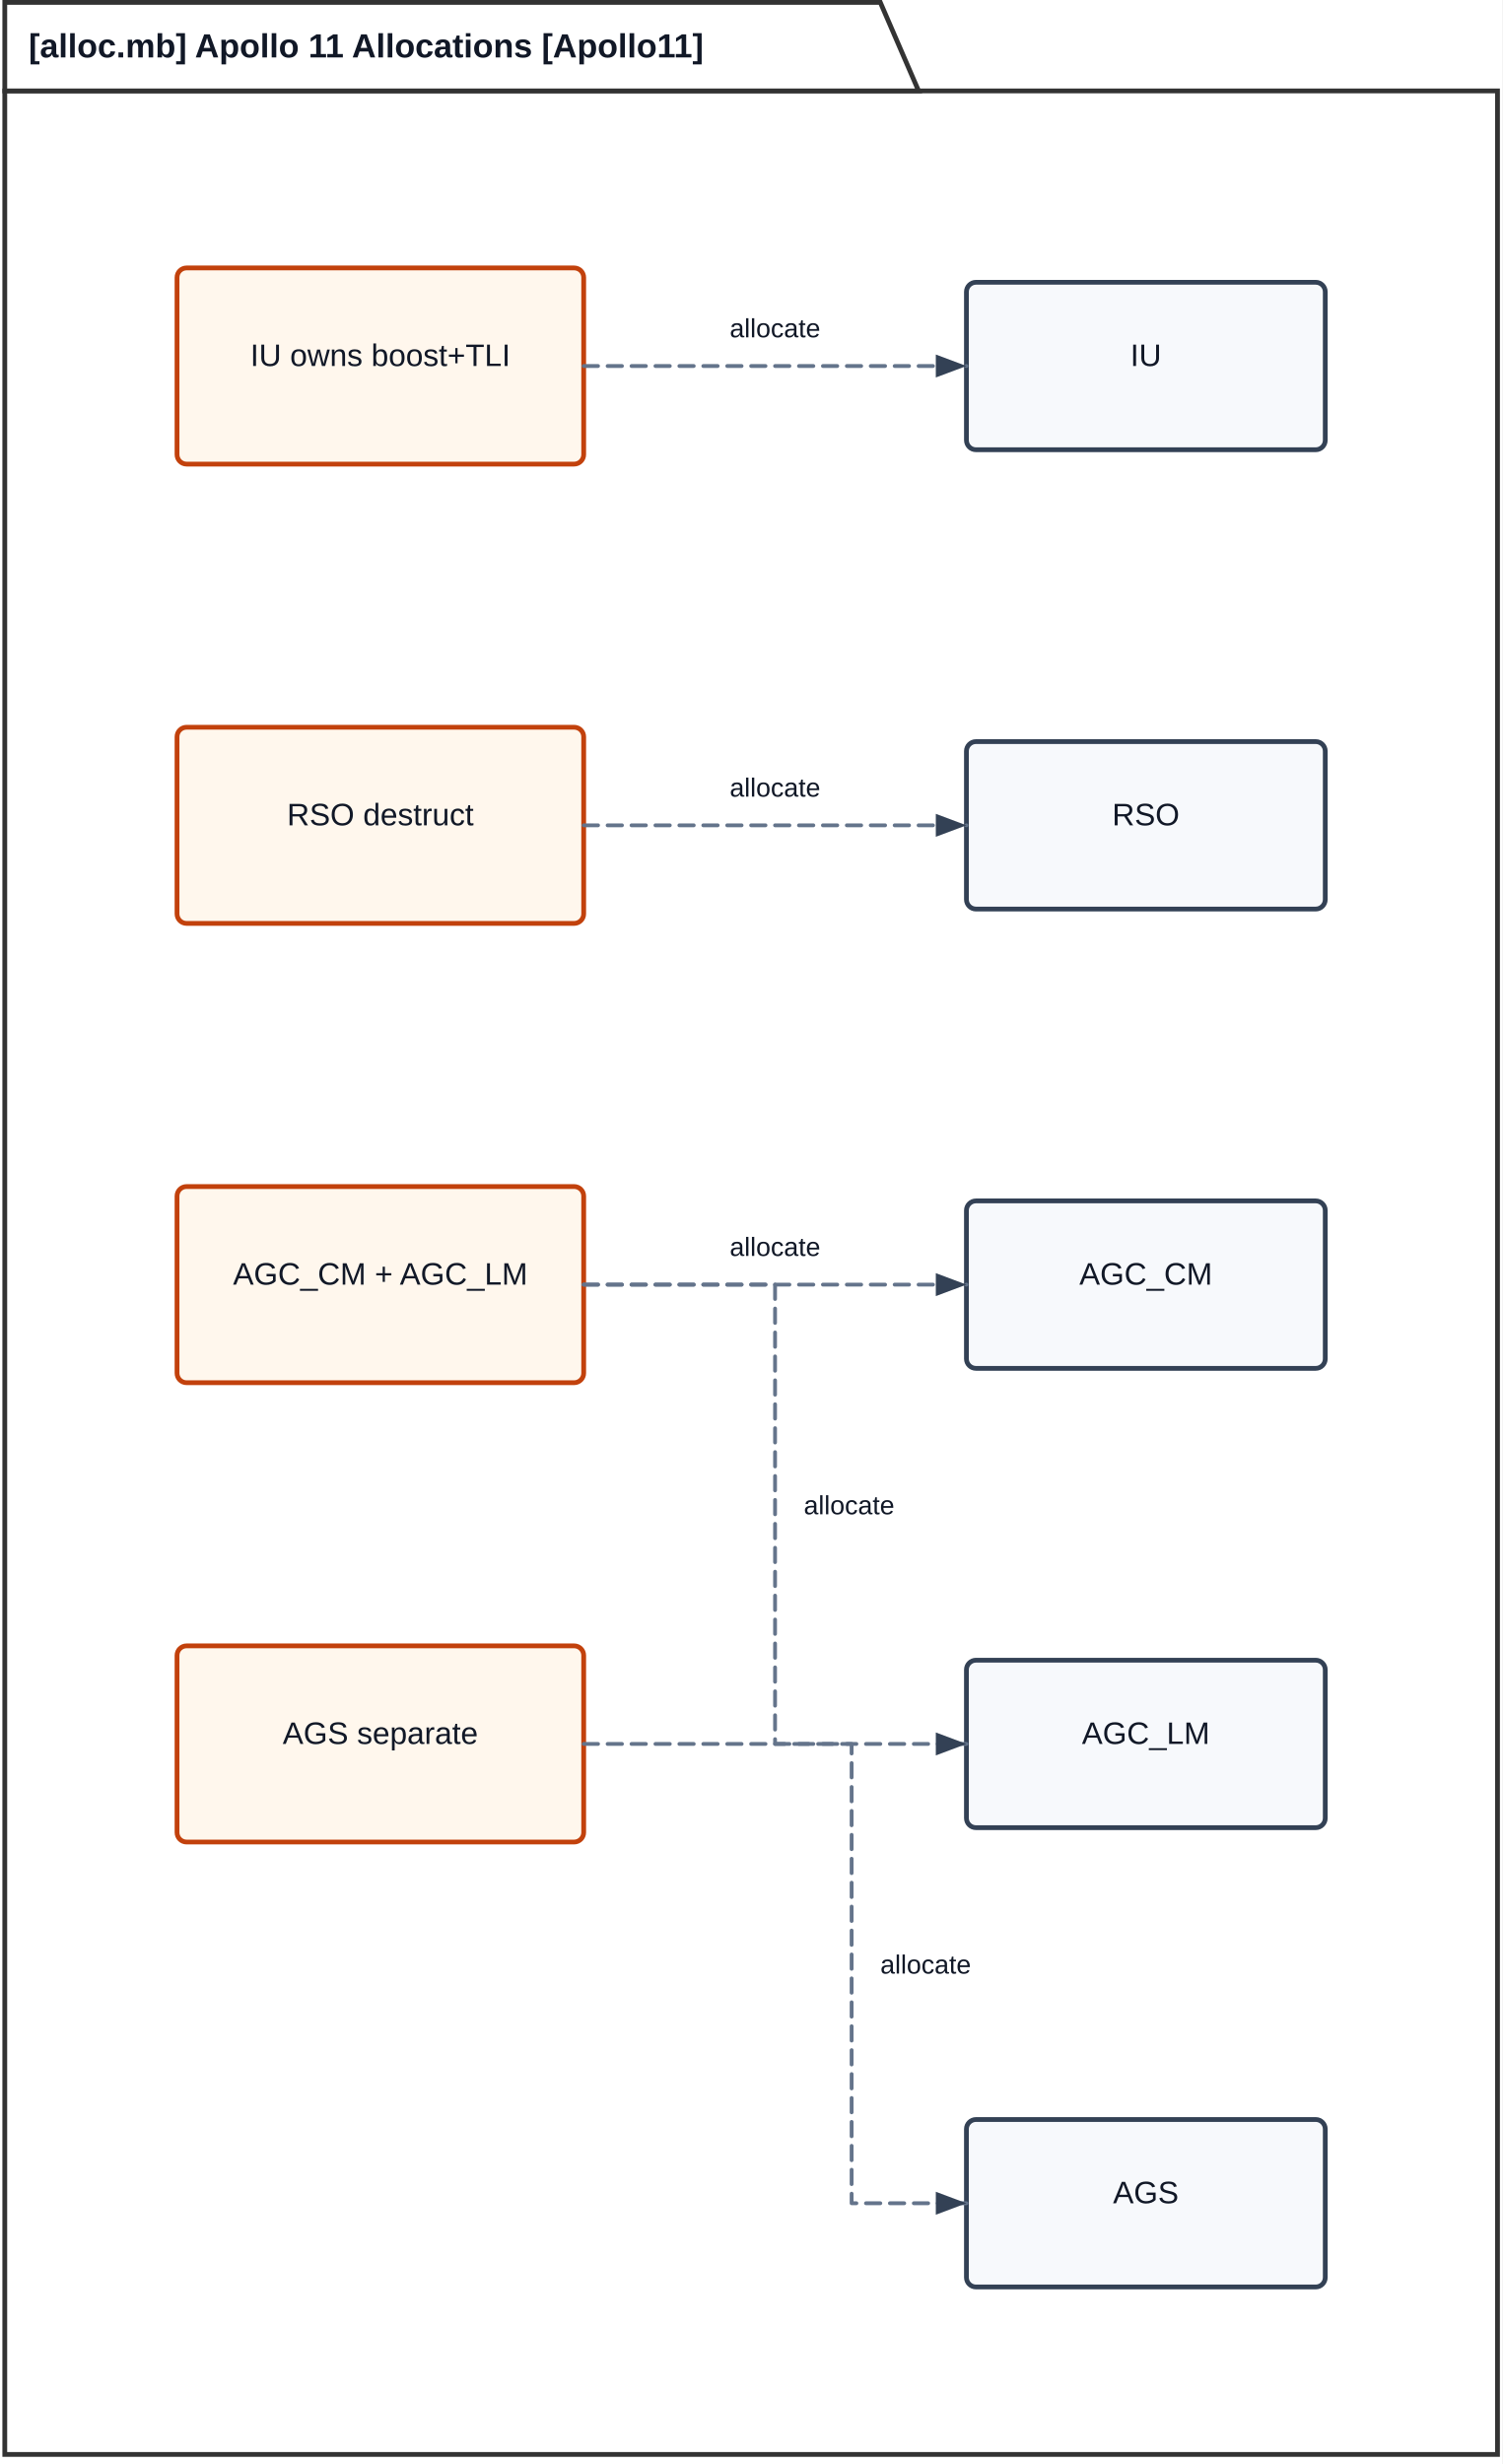
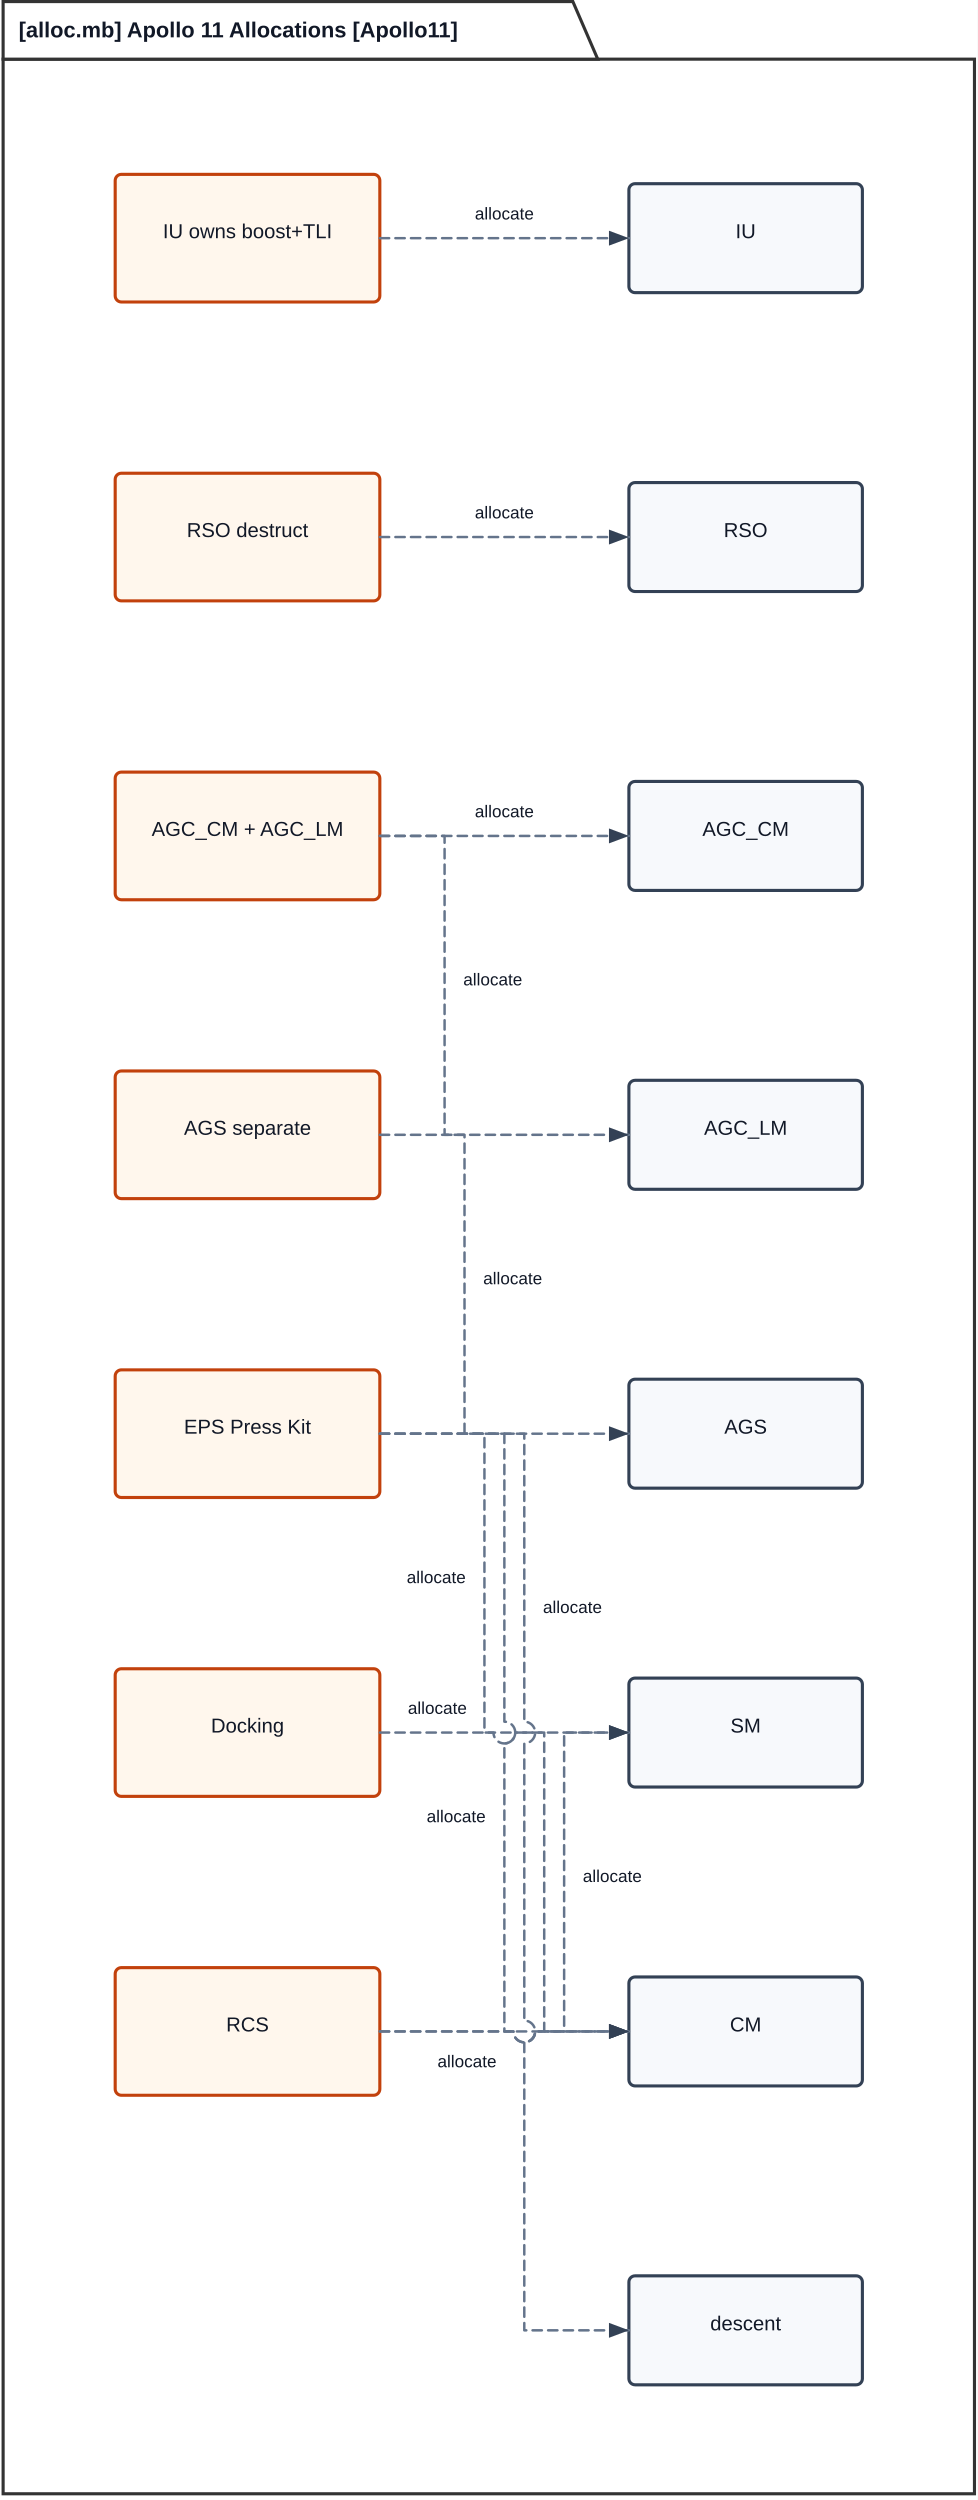
- <svg xmlns="http://www.w3.org/2000/svg" width="628" height="1030" viewBox="0 0 628 1030">
+ <svg xmlns="http://www.w3.org/2000/svg" width="628" height="1606" viewBox="0 0 628 1606">
  <defs>
    <style>text{font-family:Arial,Helvetica,sans-serif;fill:#111827}.label{font-size:13px}.small{font-size:11px}.header{font-size:14px;font-weight:600}</style>
    <marker id="arrow" markerWidth="8" markerHeight="6" refX="8" refY="3" orient="auto">
      <polygon points="0 0,8 3,0 6" fill="#1D4ED8" />
    </marker>
    <marker id="arrow-dark" markerWidth="8" markerHeight="6" refX="8" refY="3" orient="auto">
      <polygon points="0 0,8 3,0 6" fill="#334155" />
    </marker>
    <marker id="composition" markerWidth="12" markerHeight="12" refX="0" refY="6" orient="auto" markerUnits="strokeWidth">
      <polygon points="0 6,6 0,12 6,6 12" fill="#111827" stroke="#111827" />
    </marker>
  </defs>
-   <rect x="0" y="0" width="628" height="1030" fill="#FFFFFF" />
-   <rect x="2" y="38" width="624" height="988" fill="none" stroke="#333333" stroke-width="2" />
+   <rect x="0" y="0" width="628" height="1606" fill="#FFFFFF" />
+   <rect x="2" y="38" width="624" height="1564" fill="none" stroke="#333333" stroke-width="2" />
  <path d="M 2 1 H 368 L 384 38 H 2 Z" fill="#FFFFFF" stroke="#333333" stroke-width="2" />
  <text class="header" x="12" y="24">[alloc.mb] Apollo 11 Allocations [Apollo11]</text>
-   <rect x="2" y="38" width="624" height="990" fill="none" stroke="#333333" stroke-width="0" />
+   <rect x="2" y="38" width="624" height="1566" fill="none" stroke="#333333" stroke-width="0" />
  <g transform="translate(2,40)">
    <rect id="iuGncRequirement" x="72" y="72" width="170" height="82" rx="4" fill="#FFF7ED" stroke="#C2410C" stroke-width="2" />
    <text class="label" text-anchor="middle" x="157" y="113">IU owns boost+TLI</text>
    <rect id="rsoRequirement" x="72" y="264" width="170" height="82" rx="4" fill="#FFF7ED" stroke="#C2410C" stroke-width="2" />
    <text class="label" text-anchor="middle" x="157" y="305">RSO destruct</text>
    <rect id="agcRequirement" x="72" y="456" width="170" height="82" rx="4" fill="#FFF7ED" stroke="#C2410C" stroke-width="2" />
    <text class="label" text-anchor="middle" x="157" y="497">AGC_CM + AGC_LM</text>
    <rect id="agsRequirement" x="72" y="648" width="170" height="82" rx="4" fill="#FFF7ED" stroke="#C2410C" stroke-width="2" />
    <text class="label" text-anchor="middle" x="157" y="689">AGS separate</text>
    <rect id="IU" x="402" y="78" width="150" height="70" rx="4" fill="#F7F9FC" stroke="#334155" stroke-width="2" />
    <text class="label" text-anchor="middle" x="477" y="113">IU</text>
    <rect id="RSO" x="402" y="270" width="150" height="70" rx="4" fill="#F7F9FC" stroke="#334155" stroke-width="2" />
    <text class="label" text-anchor="middle" x="477" y="305">RSO</text>
    <rect id="AGC_CM" x="402" y="462" width="150" height="70" rx="4" fill="#F7F9FC" stroke="#334155" stroke-width="2" />
    <text class="label" text-anchor="middle" x="477" y="497">AGC_CM</text>
    <rect id="AGC_LM" x="402" y="654" width="150" height="70" rx="4" fill="#F7F9FC" stroke="#334155" stroke-width="2" />
    <text class="label" text-anchor="middle" x="477" y="689">AGC_LM</text>
    <rect id="AGS" x="402" y="846" width="150" height="70" rx="4" fill="#F7F9FC" stroke="#334155" stroke-width="2" />
    <text class="label" text-anchor="middle" x="477" y="881">AGS</text>
+     <rect id="epsRequirement" x="72" y="840" width="170" height="82" rx="4" fill="#FFF7ED" stroke="#C2410C" stroke-width="2" />
+     <text class="label" text-anchor="middle" x="157" y="881">EPS Press Kit</text>
+     <rect id="dockingRequirement" x="72" y="1032" width="170" height="82" rx="4" fill="#FFF7ED" stroke="#C2410C" stroke-width="2" />
+     <text class="label" text-anchor="middle" x="157" y="1073">Docking</text>
+     <rect id="rcsRequirement" x="72" y="1224" width="170" height="82" rx="4" fill="#FFF7ED" stroke="#C2410C" stroke-width="2" />
+     <text class="label" text-anchor="middle" x="157" y="1265">RCS</text>
+     <rect id="SM" x="402" y="1038" width="150" height="70" rx="4" fill="#F7F9FC" stroke="#334155" stroke-width="2" />
+     <text class="label" text-anchor="middle" x="477" y="1073">SM</text>
+     <rect id="CM" x="402" y="1230" width="150" height="70" rx="4" fill="#F7F9FC" stroke="#334155" stroke-width="2" />
+     <text class="label" text-anchor="middle" x="477" y="1265">CM</text>
+     <rect id="descent" x="402" y="1422" width="150" height="70" rx="4" fill="#F7F9FC" stroke="#334155" stroke-width="2" />
+     <text class="label" text-anchor="middle" x="477" y="1457">descent</text>
    <path d="M 242,113 L 402,113" fill="none" stroke="#64748B" stroke-width="1.6" stroke-linejoin="round" stroke-linecap="round" stroke-dasharray="6 4" marker-end="url(#arrow-dark)" />
    <path d="M 242,305 L 402,305" fill="none" stroke="#64748B" stroke-width="1.6" stroke-linejoin="round" stroke-linecap="round" stroke-dasharray="6 4" marker-end="url(#arrow-dark)" />
    <path d="M 242,497 L 402,497" fill="none" stroke="#64748B" stroke-width="1.6" stroke-linejoin="round" stroke-linecap="round" stroke-dasharray="6 4" marker-end="url(#arrow-dark)" />
-     <path d="M 242,497 L 322,497 L 322,689 L 402,689" fill="none" stroke="#64748B" stroke-width="1.6" stroke-linejoin="round" stroke-linecap="round" stroke-dasharray="6 4" marker-end="url(#arrow-dark)" />
-     <path d="M 242,689 L 354,689 L 354,881 L 402,881" fill="none" stroke="#64748B" stroke-width="1.6" stroke-linejoin="round" stroke-linecap="round" stroke-dasharray="6 4" marker-end="url(#arrow-dark)" />
+     <path d="M 242,497 L 283.6,497 L 283.6,689 L 402,689" fill="none" stroke="#64748B" stroke-width="1.6" stroke-linejoin="round" stroke-linecap="round" stroke-dasharray="6 4" marker-end="url(#arrow-dark)" />
+     <path d="M 242,689 L 296.4,689 L 296.4,881 L 402,881" fill="none" stroke="#64748B" stroke-width="1.6" stroke-linejoin="round" stroke-linecap="round" stroke-dasharray="6 4" marker-end="url(#arrow-dark)" />
+     <path d="M 242,881 L 309.2,881 L 309.2,1073 L 402,1073" fill="none" stroke="#64748B" stroke-width="1.6" stroke-linejoin="round" stroke-linecap="round" stroke-dasharray="6 4" marker-end="url(#arrow-dark)" />
+     <path d="M 242,881 L 322,881 L 322,1066 A 7 7 0 0 1 322,1080 L 322,1265 L 402,1265" fill="none" stroke="#64748B" stroke-width="1.6" stroke-linejoin="round" stroke-linecap="round" stroke-dasharray="6 4" marker-end="url(#arrow-dark)" />
+     <path d="M 242,881 L 334.8,881 L 334.8,1066 A 7 7 0 0 1 334.8,1080 L 334.8,1258 A 7 7 0 0 1 334.8,1272 L 334.8,1457 L 402,1457" fill="none" stroke="#64748B" stroke-width="1.6" stroke-linejoin="round" stroke-linecap="round" stroke-dasharray="6 4" marker-end="url(#arrow-dark)" />
+     <path d="M 242,1073 L 315,1073 A 7 7 0 0 0 329,1073 L 347.6,1073 L 347.6,1265 L 402,1265" fill="none" stroke="#64748B" stroke-width="1.6" stroke-linejoin="round" stroke-linecap="round" stroke-dasharray="6 4" marker-end="url(#arrow-dark)" />
+     <path d="M 242,1265 L 327.8,1265 A 7 7 0 0 0 341.8,1265 L 360.4,1265 L 360.4,1073 L 402,1073" fill="none" stroke="#64748B" stroke-width="1.6" stroke-linejoin="round" stroke-linecap="round" stroke-dasharray="6 4" marker-end="url(#arrow-dark)" />
+     <path d="M 242,1265 L 327.8,1265 A 7 7 0 0 0 341.8,1265 L 402,1265" fill="none" stroke="#64748B" stroke-width="1.6" stroke-linejoin="round" stroke-linecap="round" stroke-dasharray="6 4" marker-end="url(#arrow-dark)" />
    <text class="small" text-anchor="middle" x="322" y="101">allocate</text>
    <text class="small" text-anchor="middle" x="322" y="293">allocate</text>
    <text class="small" text-anchor="middle" x="322" y="485">allocate</text>
-     <text class="small" x="334" y="593">allocate</text>
-     <text class="small" x="366" y="785">allocate</text>
+     <text class="small" x="295.6" y="593">allocate</text>
+     <text class="small" x="308.4" y="785">allocate</text>
+     <text class="small" text-anchor="end" x="297.2" y="977">allocate</text>
+     <text class="small" text-anchor="end" x="310" y="1130.6">allocate</text>
+     <text class="small" x="346.8" y="996.2">allocate</text>
+     <text class="small" text-anchor="middle" x="278.96" y="1061">allocate</text>
+     <text class="small" x="372.4" y="1169">allocate</text>
+     <text class="small" text-anchor="middle" x="298" y="1288">allocate</text>
  </g>
</svg>
